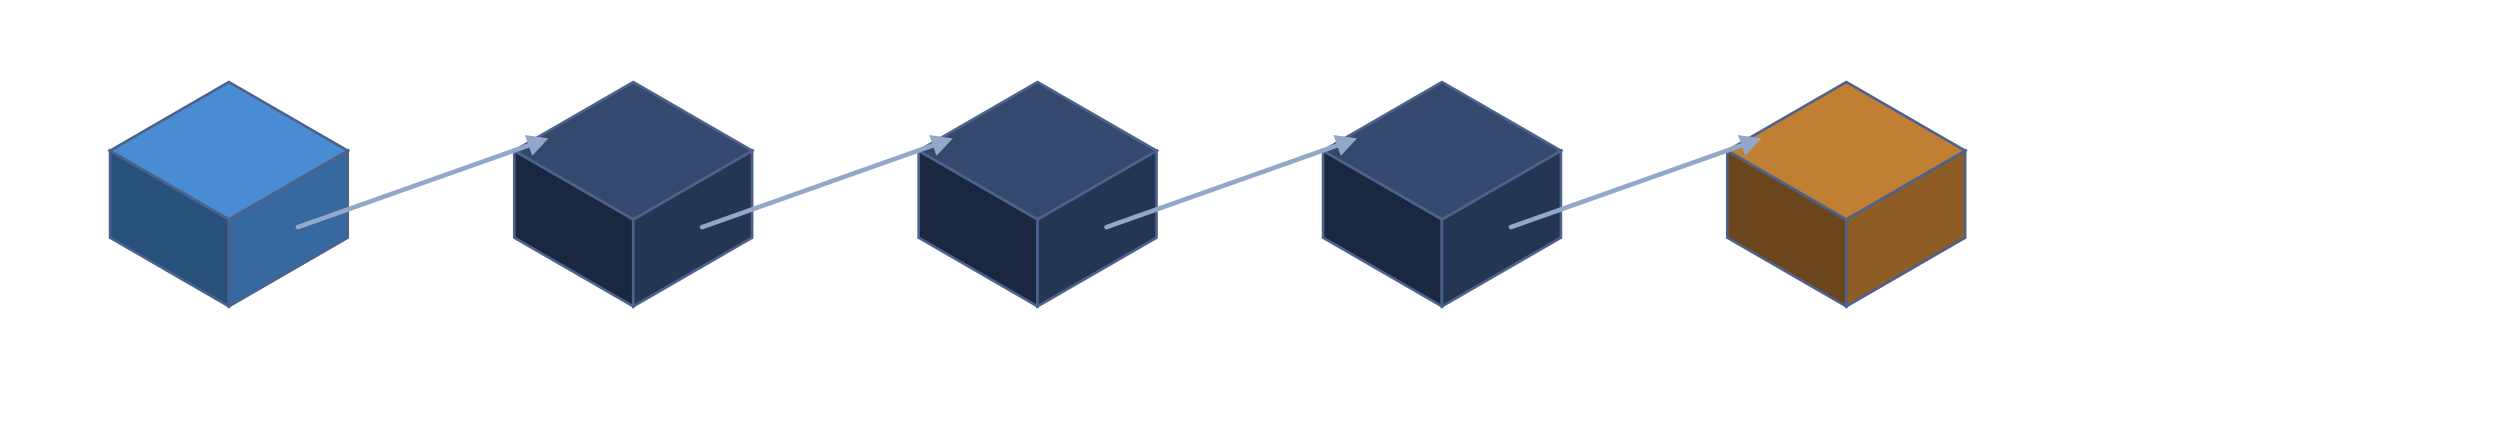
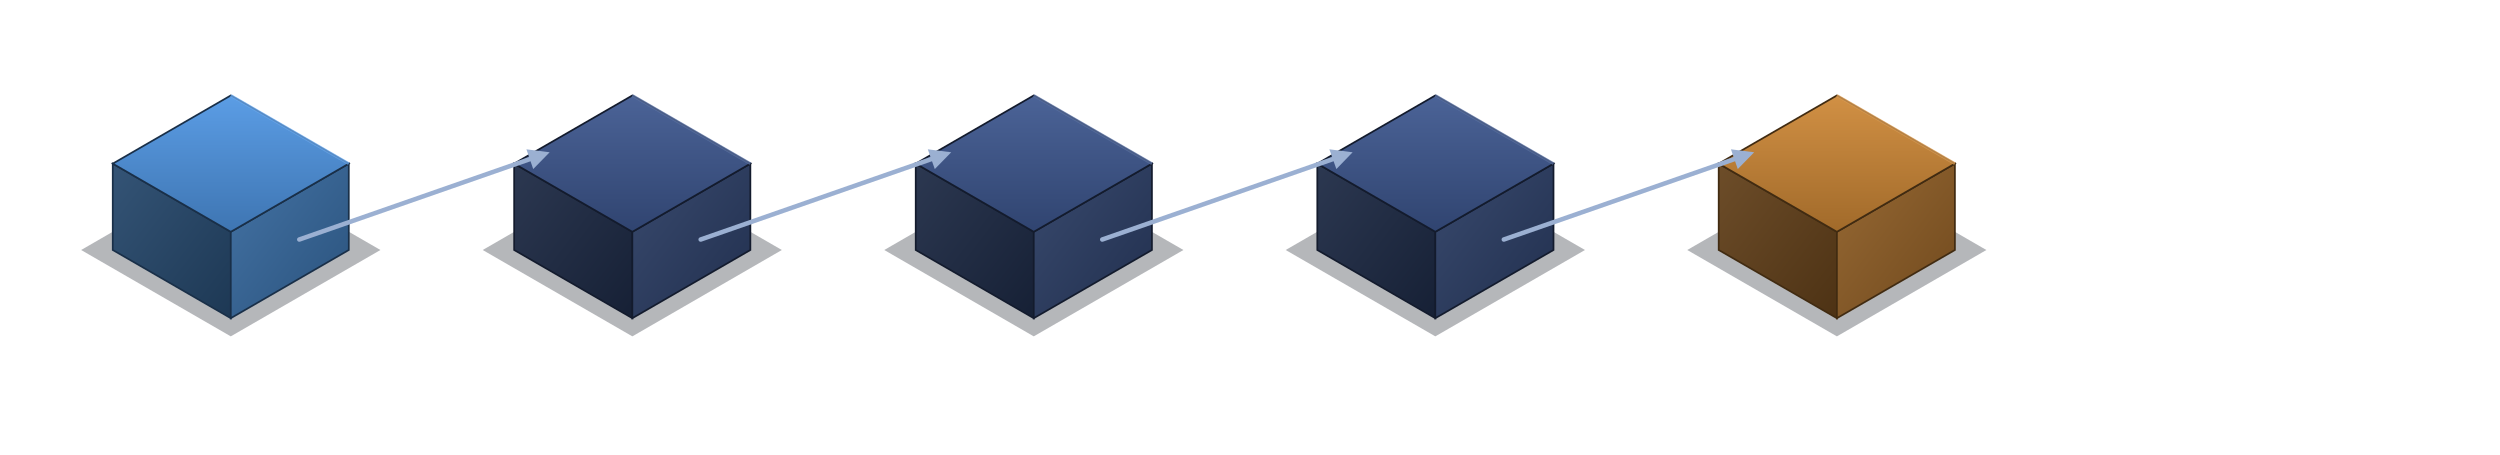
- <svg xmlns="http://www.w3.org/2000/svg" viewBox="0 0 1420 250" width="1420" height="250" role="img" aria-label="Конвейер из пяти шагов обработки данных">
-   <polygon points="62.5,85.6 130.0,124.6 130.0,174.0 62.5,135.0" fill="#27507B" stroke="#4C618C" stroke-width="1.5" />
-   <polygon points="197.5,85.6 130.0,124.6 130.0,174.0 197.5,135.0" fill="#36699F" stroke="#4C618C" stroke-width="1.5" />
-   <polygon points="130.0,46.6 197.5,85.6 130.0,124.6 62.5,85.6" fill="#4A8CD4" stroke="#4C618C" stroke-width="1.5" />
-   <polygon points="292.1,85.6 359.7,124.6 359.7,174.0 292.1,135.0" fill="#1A2740" stroke="#4C618C" stroke-width="1.5" />
-   <polygon points="427.2,85.6 359.7,124.6 359.7,174.0 427.2,135.0" fill="#253554" stroke="#4C618C" stroke-width="1.5" />
-   <polygon points="359.7,46.6 427.2,85.6 359.7,124.6 292.1,85.6" fill="#35496F" stroke="#4C618C" stroke-width="1.5" />
-   <polygon points="521.8,85.6 589.3,124.6 589.3,174.0 521.8,135.0" fill="#1A2740" stroke="#4C618C" stroke-width="1.5" />
-   <polygon points="656.9,85.6 589.3,124.6 589.3,174.0 656.9,135.0" fill="#253554" stroke="#4C618C" stroke-width="1.5" />
-   <polygon points="589.3,46.6 656.9,85.6 589.3,124.6 521.8,85.6" fill="#35496F" stroke="#4C618C" stroke-width="1.5" />
-   <polygon points="751.5,85.6 819.0,124.6 819.0,174.0 751.5,135.0" fill="#1A2740" stroke="#4C618C" stroke-width="1.5" />
-   <polygon points="886.6,85.6 819.0,124.6 819.0,174.0 886.6,135.0" fill="#253554" stroke="#4C618C" stroke-width="1.5" />
-   <polygon points="819.0,46.6 886.6,85.6 819.0,124.6 751.5,85.6" fill="#35496F" stroke="#4C618C" stroke-width="1.5" />
-   <polygon points="981.1,85.6 1048.7,124.6 1048.7,174.0 981.1,135.0" fill="#6B461C" stroke="#4C618C" stroke-width="1.5" />
-   <polygon points="1116.2,85.6 1048.7,124.6 1048.7,174.0 1116.2,135.0" fill="#8E5D26" stroke="#4C618C" stroke-width="1.5" />
-   <polygon points="1048.7,46.6 1116.2,85.6 1048.7,124.6 981.1,85.6" fill="#C07F33" stroke="#4C618C" stroke-width="1.5" />
-   <line x1="169.2" y1="129.0" x2="300.2" y2="82.6" stroke="#93A7C8" stroke-width="2.6" stroke-linecap="round" />
-   <polygon points="311.5,78.6 302.3,88.5 298.1,76.7" fill="#93A7C8" />
-   <line x1="398.8" y1="129.0" x2="529.8" y2="82.6" stroke="#93A7C8" stroke-width="2.6" stroke-linecap="round" />
-   <polygon points="541.2,78.6 531.9,88.5 527.8,76.7" fill="#93A7C8" />
-   <line x1="628.5" y1="129.0" x2="759.5" y2="82.6" stroke="#93A7C8" stroke-width="2.6" stroke-linecap="round" />
-   <polygon points="770.8,78.6 761.6,88.5 757.4,76.7" fill="#93A7C8" />
-   <line x1="858.2" y1="129.0" x2="989.2" y2="82.6" stroke="#93A7C8" stroke-width="2.6" stroke-linecap="round" />
-   <polygon points="1000.5,78.6 991.3,88.5 987.1,76.7" fill="#93A7C8" />
+ <svg xmlns="http://www.w3.org/2000/svg" viewBox="0 0 1430 260" width="1430" height="260" role="img" aria-label="Конвейер из пяти шагов обработки данных">
+   <defs>
+     <linearGradient id="b1" x1="0%" y1="0%" x2="100%" y2="100%">
+       <stop offset="0%" stop-color="#345476" />
+       <stop offset="100%" stop-color="#1D3854" />
+     </linearGradient>
+     <linearGradient id="b2" x1="0%" y1="0%" x2="100%" y2="100%">
+       <stop offset="0%" stop-color="#4473A5" />
+       <stop offset="100%" stop-color="#2A527C" />
+     </linearGradient>
+     <linearGradient id="b3" x1="0%" y1="0%" x2="0%" y2="100%">
+       <stop offset="0%" stop-color="#5B9DE5" />
+       <stop offset="100%" stop-color="#3E75B2" />
+     </linearGradient>
+     <linearGradient id="b4" x1="0%" y1="0%" x2="100%" y2="100%">
+       <stop offset="0%" stop-color="#2C3851" />
+       <stop offset="100%" stop-color="#162035" />
+     </linearGradient>
+     <linearGradient id="b5" x1="0%" y1="0%" x2="100%" y2="100%">
+       <stop offset="0%" stop-color="#394A6E" />
+       <stop offset="100%" stop-color="#212F4E" />
+     </linearGradient>
+     <linearGradient id="b6" x1="0%" y1="0%" x2="0%" y2="100%">
+       <stop offset="0%" stop-color="#4B6397" />
+       <stop offset="100%" stop-color="#304470" />
+     </linearGradient>
+     <linearGradient id="b7" x1="0%" y1="0%" x2="100%" y2="100%">
+       <stop offset="0%" stop-color="#2C3851" />
+       <stop offset="100%" stop-color="#162035" />
+     </linearGradient>
+     <linearGradient id="b8" x1="0%" y1="0%" x2="100%" y2="100%">
+       <stop offset="0%" stop-color="#394A6E" />
+       <stop offset="100%" stop-color="#212F4E" />
+     </linearGradient>
+     <linearGradient id="b9" x1="0%" y1="0%" x2="0%" y2="100%">
+       <stop offset="0%" stop-color="#4B6397" />
+       <stop offset="100%" stop-color="#304470" />
+     </linearGradient>
+     <linearGradient id="b10" x1="0%" y1="0%" x2="100%" y2="100%">
+       <stop offset="0%" stop-color="#2C3851" />
+       <stop offset="100%" stop-color="#162035" />
+     </linearGradient>
+     <linearGradient id="b11" x1="0%" y1="0%" x2="100%" y2="100%">
+       <stop offset="0%" stop-color="#394A6E" />
+       <stop offset="100%" stop-color="#212F4E" />
+     </linearGradient>
+     <linearGradient id="b12" x1="0%" y1="0%" x2="0%" y2="100%">
+       <stop offset="0%" stop-color="#4B6397" />
+       <stop offset="100%" stop-color="#304470" />
+     </linearGradient>
+     <linearGradient id="b13" x1="0%" y1="0%" x2="100%" y2="100%">
+       <stop offset="0%" stop-color="#6D4D29" />
+       <stop offset="100%" stop-color="#4D3214" />
+     </linearGradient>
+     <linearGradient id="b14" x1="0%" y1="0%" x2="100%" y2="100%">
+       <stop offset="0%" stop-color="#976934" />
+       <stop offset="100%" stop-color="#70491D" />
+     </linearGradient>
+     <linearGradient id="b15" x1="0%" y1="0%" x2="0%" y2="100%">
+       <stop offset="0%" stop-color="#D19044" />
+       <stop offset="100%" stop-color="#A16A2A" />
+     </linearGradient>
+   </defs>
+   <polygon points="132.0,93.6 217.6,143.0 132.0,192.4 46.4,143.0" fill="#070C18" opacity="0.3" />
+   <polygon points="361.7,93.6 447.2,143.0 361.7,192.4 276.1,143.0" fill="#070C18" opacity="0.3" />
+   <polygon points="591.3,93.6 676.9,143.0 591.3,192.4 505.8,143.0" fill="#070C18" opacity="0.3" />
+   <polygon points="821.0,93.6 906.6,143.0 821.0,192.4 735.4,143.0" fill="#070C18" opacity="0.3" />
+   <polygon points="1050.7,93.6 1136.2,143.0 1050.7,192.4 965.1,143.0" fill="#070C18" opacity="0.3" />
+   <polygon points="64.5,93.6 132.0,132.6 132.0,182.0 64.5,143.0" fill="url(#b1)" stroke="#192F48" stroke-width="1" />
+   <polygon points="199.5,93.6 132.0,132.6 132.0,182.0 199.5,143.0" fill="url(#b2)" stroke="#192F48" stroke-width="1" />
+   <polygon points="132.0,54.6 199.5,93.6 132.0,132.6 64.5,93.6" fill="url(#b3)" stroke="#192F48" stroke-width="1" />
+   <polyline points="132.0,54.6 199.5,93.6" fill="none" stroke="#72B4FC" stroke-width="1.6" opacity="0.70" />
+   <polygon points="294.1,93.6 361.7,132.6 361.7,182.0 294.1,143.0" fill="url(#b4)" stroke="#131B2D" stroke-width="1" />
+   <polygon points="429.2,93.6 361.7,132.6 361.7,182.0 429.2,143.0" fill="url(#b5)" stroke="#131B2D" stroke-width="1" />
+   <polygon points="361.7,54.6 429.2,93.6 361.7,132.6 294.1,93.6" fill="url(#b6)" stroke="#131B2D" stroke-width="1" />
+   <polyline points="361.7,54.6 429.2,93.6" fill="none" stroke="#627AAE" stroke-width="1.6" opacity="0.70" />
+   <polygon points="523.8,93.6 591.3,132.6 591.3,182.0 523.8,143.0" fill="url(#b7)" stroke="#131B2D" stroke-width="1" />
+   <polygon points="658.9,93.6 591.3,132.6 591.3,182.0 658.9,143.0" fill="url(#b8)" stroke="#131B2D" stroke-width="1" />
+   <polygon points="591.3,54.6 658.9,93.6 591.3,132.6 523.8,93.6" fill="url(#b9)" stroke="#131B2D" stroke-width="1" />
+   <polyline points="591.3,54.6 658.9,93.6" fill="none" stroke="#627AAE" stroke-width="1.6" opacity="0.70" />
+   <polygon points="753.5,93.6 821.0,132.6 821.0,182.0 753.5,143.0" fill="url(#b10)" stroke="#131B2D" stroke-width="1" />
+   <polygon points="888.6,93.6 821.0,132.6 821.0,182.0 888.6,143.0" fill="url(#b11)" stroke="#131B2D" stroke-width="1" />
+   <polygon points="821.0,54.6 888.6,93.6 821.0,132.6 753.5,93.6" fill="url(#b12)" stroke="#131B2D" stroke-width="1" />
+   <polyline points="821.0,54.6 888.6,93.6" fill="none" stroke="#627AAE" stroke-width="1.6" opacity="0.70" />
+   <polygon points="983.1,93.6 1050.7,132.6 1050.7,182.0 983.1,143.0" fill="url(#b13)" stroke="#412B11" stroke-width="1" />
+   <polygon points="1118.2,93.6 1050.7,132.6 1050.7,182.0 1118.2,143.0" fill="url(#b14)" stroke="#412B11" stroke-width="1" />
+   <polygon points="1050.7,54.6 1118.2,93.6 1050.7,132.6 983.1,93.6" fill="url(#b15)" stroke="#412B11" stroke-width="1" />
+   <polyline points="1050.7,54.6 1118.2,93.6" fill="none" stroke="#E8A75B" stroke-width="1.6" opacity="0.70" />
+   <line x1="171.2" y1="137.0" x2="303.1" y2="91.0" stroke="#9BB0D2" stroke-width="2.6" stroke-linecap="round" />
+   <polygon points="314.4,87.1 305.0,96.7 301.1,85.4" fill="#9BB0D2" />
+   <line x1="400.8" y1="137.0" x2="532.7" y2="91.0" stroke="#9BB0D2" stroke-width="2.6" stroke-linecap="round" />
+   <polygon points="544.1,87.1 534.7,96.7 530.7,85.4" fill="#9BB0D2" />
+   <line x1="630.5" y1="137.0" x2="762.4" y2="91.0" stroke="#9BB0D2" stroke-width="2.6" stroke-linecap="round" />
+   <polygon points="773.7,87.1 764.4,96.7 760.4,85.4" fill="#9BB0D2" />
+   <line x1="860.2" y1="137.0" x2="992.1" y2="91.0" stroke="#9BB0D2" stroke-width="2.6" stroke-linecap="round" />
+   <polygon points="1003.4,87.1 994.0,96.7 990.1,85.4" fill="#9BB0D2" />
</svg>
